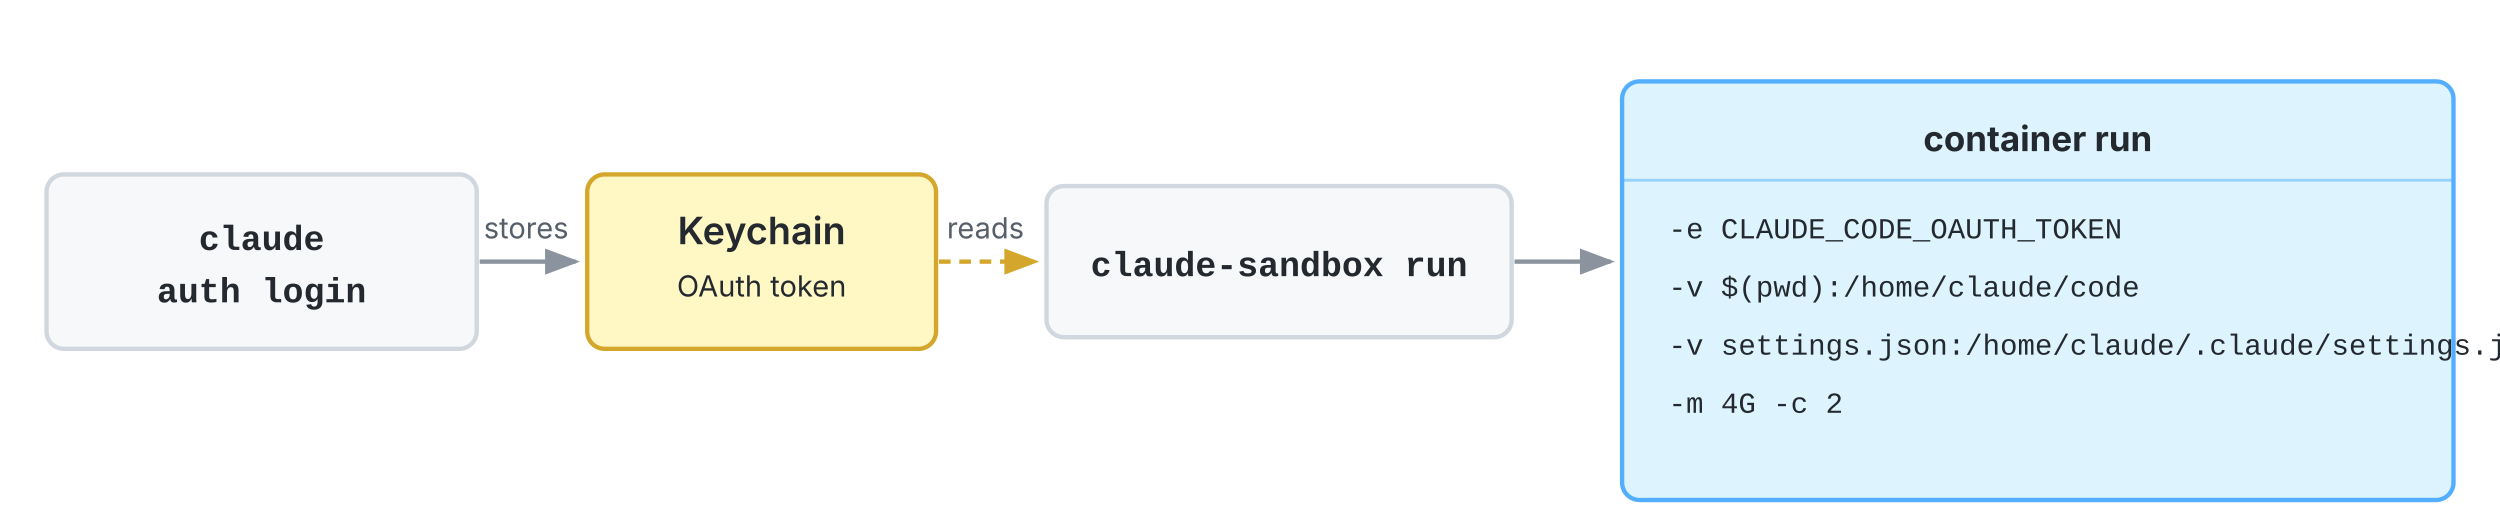
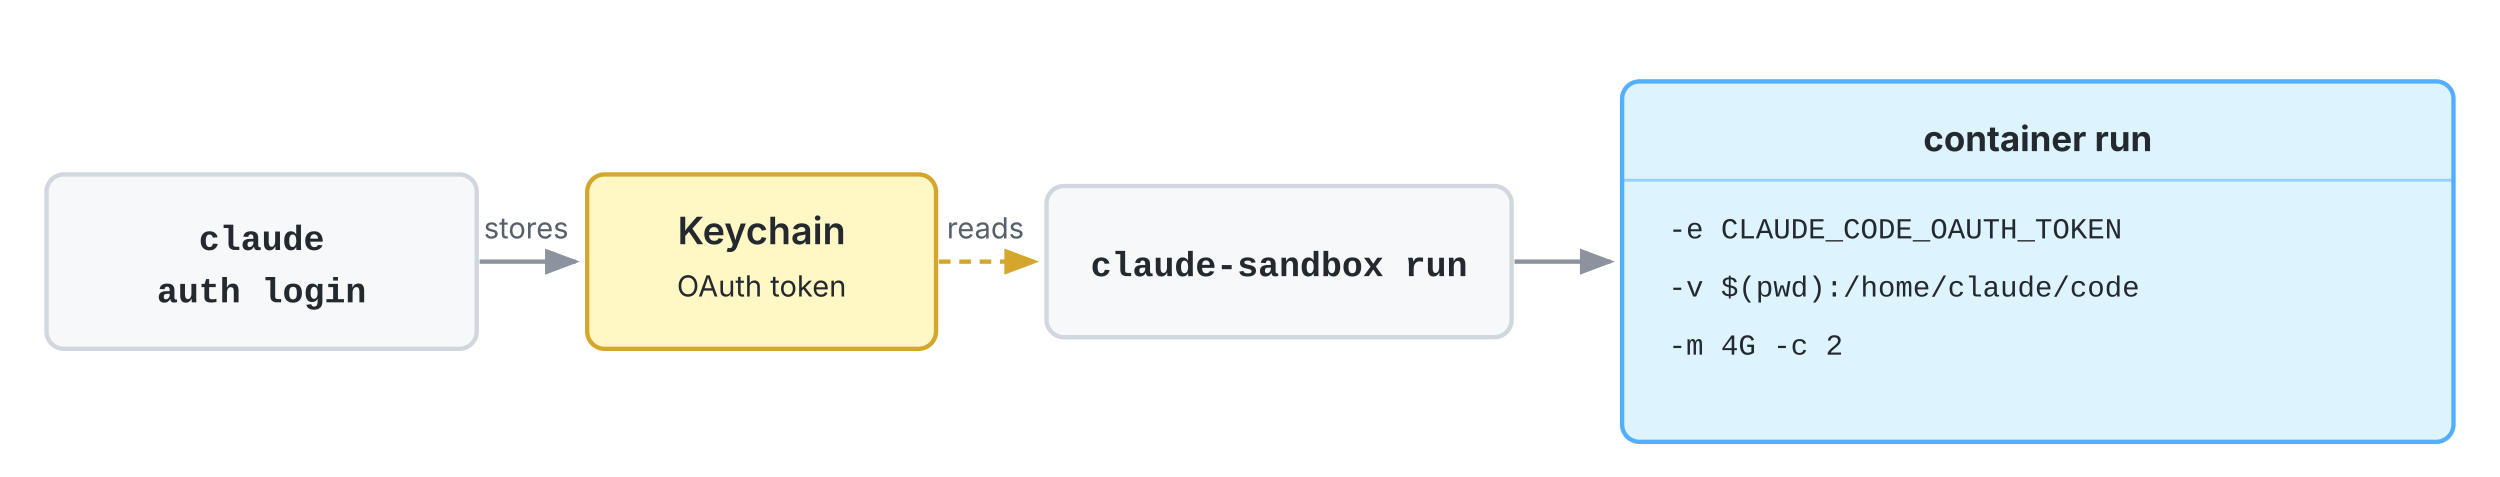
- <svg xmlns="http://www.w3.org/2000/svg" viewBox="0 0 860 180" width="860" height="180">
+ <svg xmlns="http://www.w3.org/2000/svg" viewBox="0 0 860 164" width="860" height="164">
  <defs>
    <marker id="arr" markerWidth="8" markerHeight="6" refX="7" refY="3" orient="auto">
      <polygon points="0 0, 8 3, 0 6" fill="#8b949e" />
    </marker>
    <marker id="arr-y" markerWidth="8" markerHeight="6" refX="7" refY="3" orient="auto">
      <polygon points="0 0, 8 3, 0 6" fill="#d4a72c" />
    </marker>
  </defs>
  <style>
    text { font-family: -apple-system, BlinkMacSystemFont, 'Segoe UI', sans-serif; fill: #24292f; }
    .mono { font-family: 'SFMono-Regular', Consolas, 'Courier New', monospace; }
    .dim { font-size: 10px; fill: #57606a; }
  </style>
  <rect x="16" y="60" width="148" height="60" rx="6" fill="#f6f8fa" stroke="#d0d7de" stroke-width="1.5" />
  <text x="90" y="86" text-anchor="middle" class="mono" font-size="12" font-weight="600" fill="#57606a">claude</text>
  <text x="90" y="104" text-anchor="middle" class="mono" font-size="12" font-weight="600" fill="#57606a">auth login</text>
  <line x1="165" y1="90" x2="198" y2="90" stroke="#8b949e" stroke-width="1.5" marker-end="url(#arr)" />
  <text x="181" y="82" text-anchor="middle" class="dim">stores</text>
  <rect x="202" y="60" width="120" height="60" rx="6" fill="#fff8c5" stroke="#d4a72c" stroke-width="1.5" />
  <text x="262" y="84" text-anchor="middle" font-size="13" font-weight="600" fill="#7d4e00">Keychain</text>
  <text x="262" y="102" text-anchor="middle" font-size="10" fill="#7d4e00">OAuth token</text>
  <line x1="323" y1="90" x2="356" y2="90" stroke="#d4a72c" stroke-width="1.5" stroke-dasharray="4,3" marker-end="url(#arr-y)" />
  <text x="339" y="82" text-anchor="middle" class="dim">reads</text>
  <rect x="360" y="64" width="160" height="52" rx="6" fill="#f6f8fa" stroke="#d0d7de" stroke-width="1.5" />
  <text x="440" y="95" text-anchor="middle" class="mono" font-size="12" font-weight="600" fill="#57606a">claude-sandbox run</text>
  <line x1="521" y1="90" x2="554" y2="90" stroke="#8b949e" stroke-width="1.5" marker-end="url(#arr)" />
-   <rect x="558" y="28" width="286" height="144" rx="6" fill="#ddf4ff" stroke="#54aeff" stroke-width="1.5" />
+   <rect x="558" y="28" width="286" height="124" rx="6" fill="#ddf4ff" stroke="#54aeff" stroke-width="1.5" />
  <text x="701" y="52" text-anchor="middle" font-size="12" font-weight="700" fill="#0550ae">container run</text>
  <line x1="558" y1="62" x2="844" y2="62" stroke="#54aeff" stroke-width="1" opacity="0.5" />
  <text x="574" y="82" class="mono" font-size="10" fill="#0969da">-e CLAUDE_CODE_OAUTH_TOKEN</text>
  <text x="574" y="102" class="mono" font-size="10" fill="#0969da">-v $(pwd):/home/claude/code</text>
-   <text x="574" y="122" class="mono" font-size="10" fill="#0969da">-v settings.json:/home/claude/.claude/settings.json</text>
-   <text x="574" y="142" class="mono" font-size="10" fill="#0969da">-m 4G -c 2</text>
+   <text x="574" y="122" class="mono" font-size="10" fill="#0969da">-m 4G -c 2</text>
</svg>
